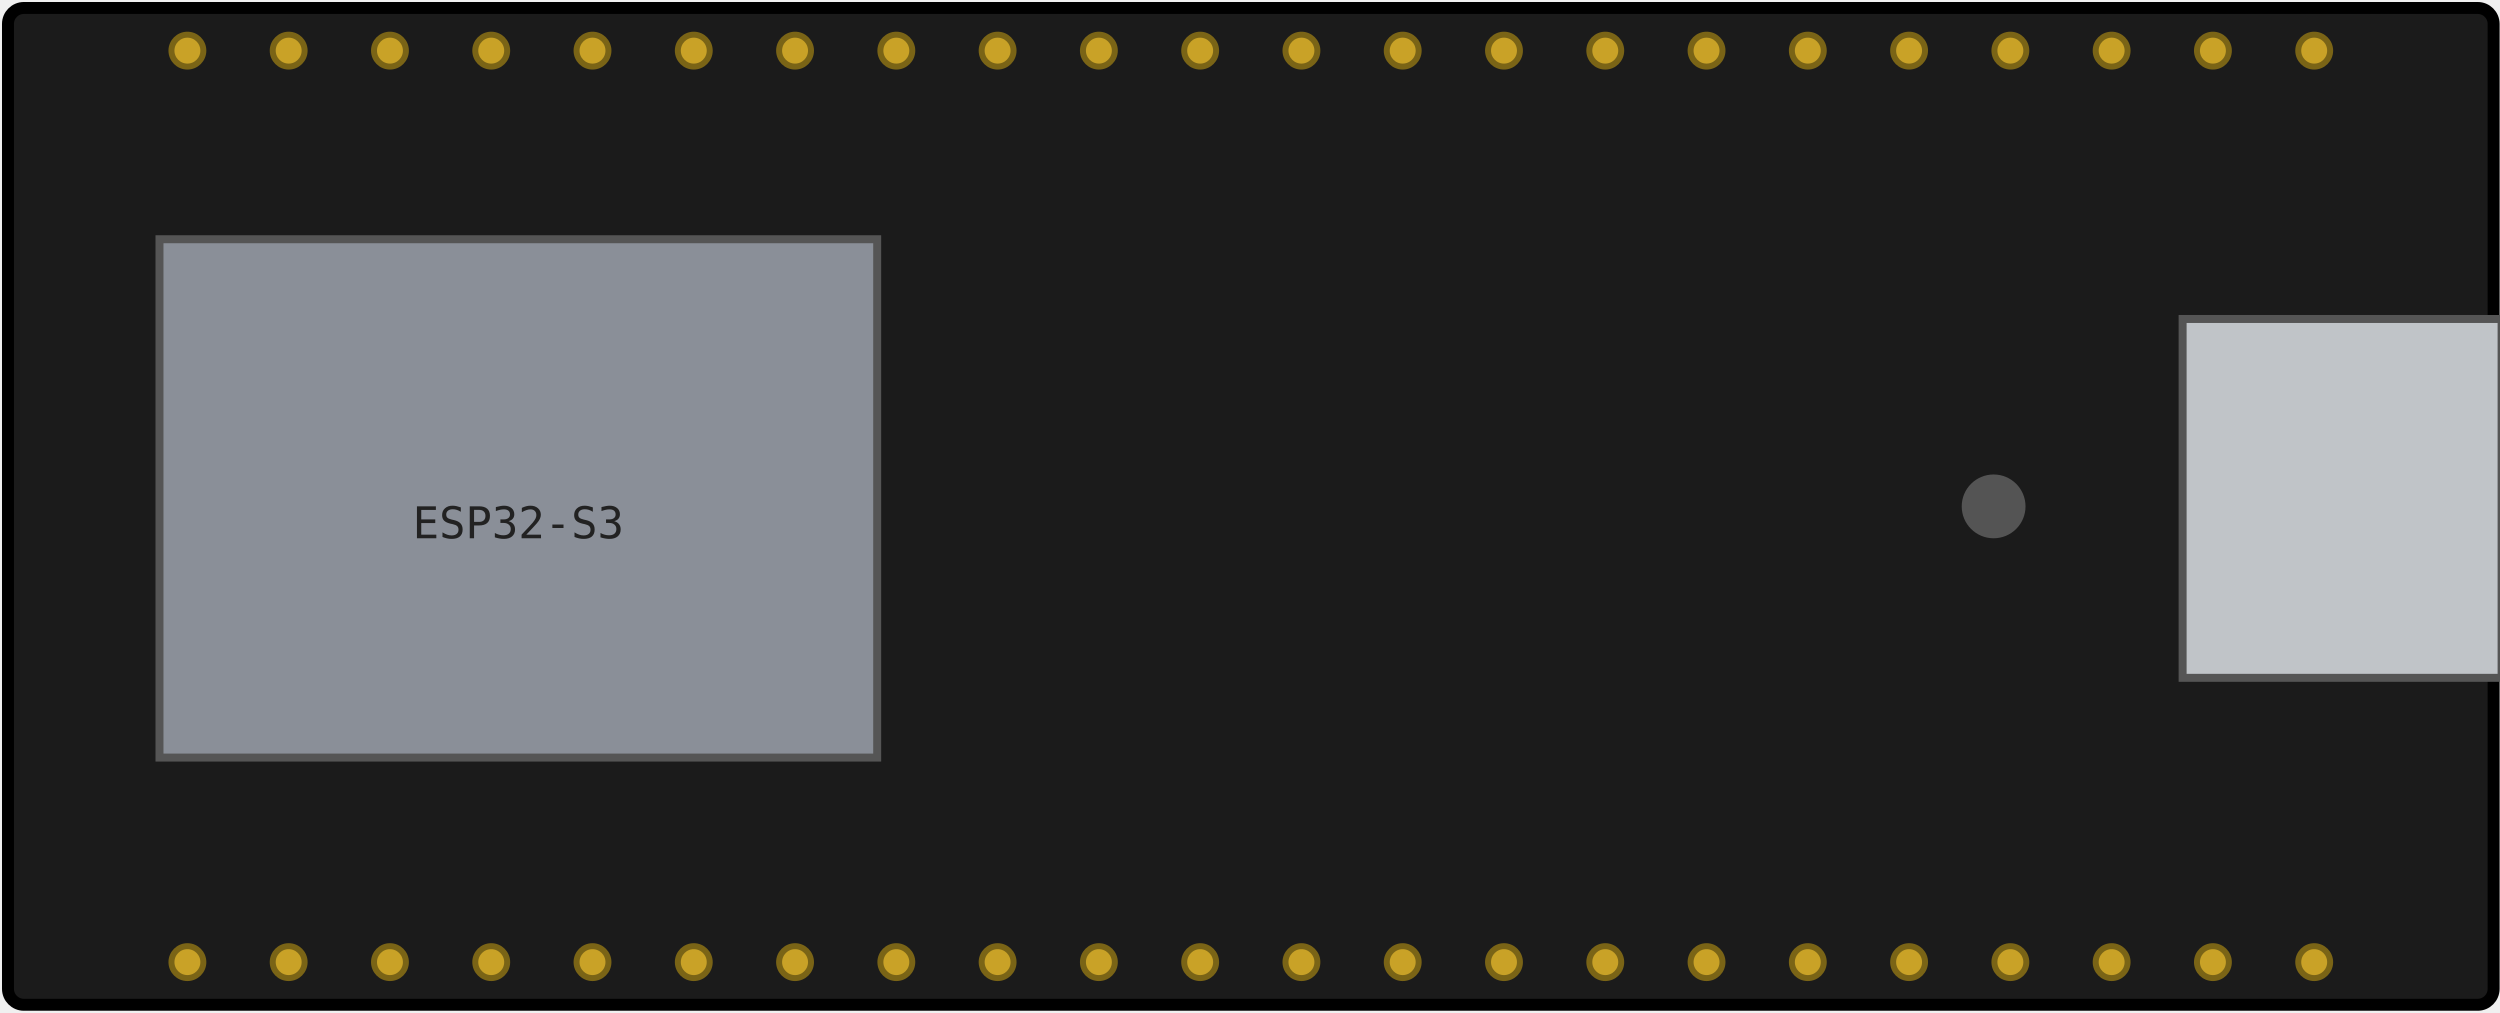
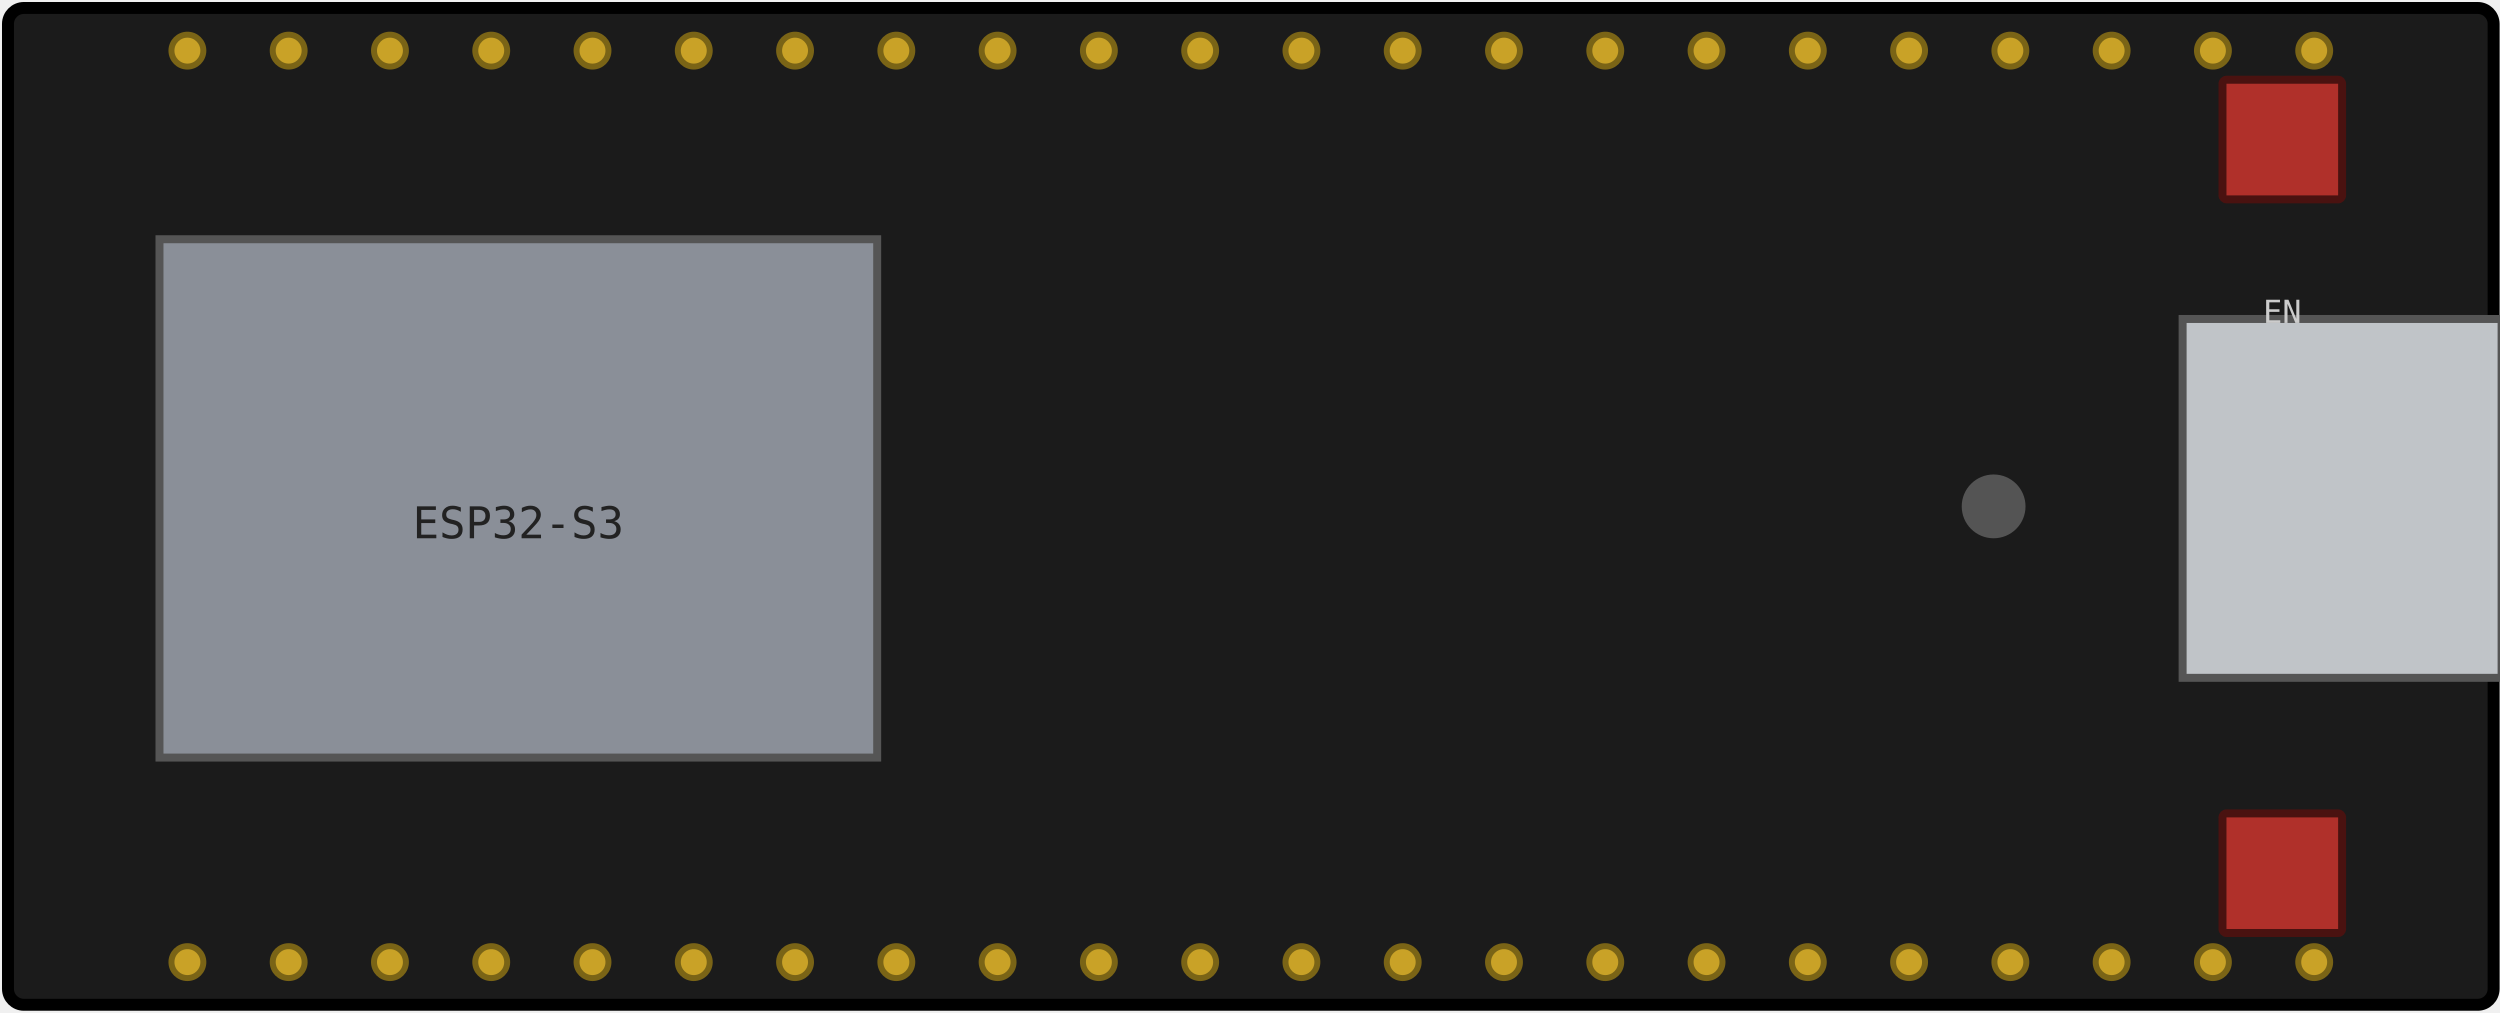
<svg xmlns="http://www.w3.org/2000/svg" width="627" height="254" viewBox="0 0 627 254">
  <rect x="2" y="2" width="623.4" height="250" rx="4" fill="#1b1b1b" stroke="#000" stroke-width="3" />
  <rect x="40" y="60" width="180" height="130" fill="#8a8f98" stroke="#555" stroke-width="2" />
  <text x="130" y="135" text-anchor="middle" font-family="monospace" font-size="11" fill="#222">ESP32-S3</text>
  <rect x="547.4" y="80" width="80" height="90" fill="#c0c4c8" stroke="#555" stroke-width="2" />
  <circle id="led" cx="500" cy="127" r="8" fill="#ffffff" opacity="0.25" />
+   <rect x="557.4" y="20" width="30" height="30" rx="1" fill="#b0302a" stroke="#4a1210" stroke-width="2" />
+   <text x="572.4" y="81" text-anchor="middle" font-family="monospace" font-size="8" fill="#ccc">EN</text>
+   <rect x="557.4" y="204" width="30" height="30" rx="1" fill="#b0302a" stroke="#4a1210" stroke-width="2" />
+   <text x="572.4" y="265" text-anchor="middle" font-family="monospace" font-size="8" fill="#ccc">BOOT</text>
  <circle cx="47" cy="241.3" r="4" fill="#c9a227" stroke="#7a6416" stroke-width="1.5" />
  <circle cx="72.4" cy="241.3" r="4" fill="#c9a227" stroke="#7a6416" stroke-width="1.5" />
  <circle cx="97.8" cy="241.3" r="4" fill="#c9a227" stroke="#7a6416" stroke-width="1.5" />
  <circle cx="123.2" cy="241.3" r="4" fill="#c9a227" stroke="#7a6416" stroke-width="1.5" />
  <circle cx="148.6" cy="241.3" r="4" fill="#c9a227" stroke="#7a6416" stroke-width="1.5" />
  <circle cx="174" cy="241.3" r="4" fill="#c9a227" stroke="#7a6416" stroke-width="1.5" />
  <circle cx="199.4" cy="241.3" r="4" fill="#c9a227" stroke="#7a6416" stroke-width="1.5" />
  <circle cx="224.8" cy="241.3" r="4" fill="#c9a227" stroke="#7a6416" stroke-width="1.5" />
  <circle cx="250.2" cy="241.3" r="4" fill="#c9a227" stroke="#7a6416" stroke-width="1.5" />
  <circle cx="275.6" cy="241.3" r="4" fill="#c9a227" stroke="#7a6416" stroke-width="1.5" />
  <circle cx="301" cy="241.3" r="4" fill="#c9a227" stroke="#7a6416" stroke-width="1.5" />
  <circle cx="326.4" cy="241.3" r="4" fill="#c9a227" stroke="#7a6416" stroke-width="1.5" />
  <circle cx="351.8" cy="241.3" r="4" fill="#c9a227" stroke="#7a6416" stroke-width="1.5" />
  <circle cx="377.2" cy="241.3" r="4" fill="#c9a227" stroke="#7a6416" stroke-width="1.5" />
  <circle cx="402.6" cy="241.3" r="4" fill="#c9a227" stroke="#7a6416" stroke-width="1.5" />
  <circle cx="428" cy="241.3" r="4" fill="#c9a227" stroke="#7a6416" stroke-width="1.5" />
  <circle cx="453.4" cy="241.3" r="4" fill="#c9a227" stroke="#7a6416" stroke-width="1.5" />
  <circle cx="478.8" cy="241.3" r="4" fill="#c9a227" stroke="#7a6416" stroke-width="1.5" />
  <circle cx="504.2" cy="241.3" r="4" fill="#c9a227" stroke="#7a6416" stroke-width="1.5" />
  <circle cx="529.6" cy="241.3" r="4" fill="#c9a227" stroke="#7a6416" stroke-width="1.5" />
  <circle cx="555" cy="241.3" r="4" fill="#c9a227" stroke="#7a6416" stroke-width="1.5" />
  <circle cx="580.4" cy="241.3" r="4" fill="#c9a227" stroke="#7a6416" stroke-width="1.5" />
  <circle cx="47" cy="12.7" r="4" fill="#c9a227" stroke="#7a6416" stroke-width="1.5" />
  <circle cx="72.4" cy="12.7" r="4" fill="#c9a227" stroke="#7a6416" stroke-width="1.5" />
  <circle cx="97.8" cy="12.7" r="4" fill="#c9a227" stroke="#7a6416" stroke-width="1.5" />
  <circle cx="123.2" cy="12.7" r="4" fill="#c9a227" stroke="#7a6416" stroke-width="1.5" />
  <circle cx="148.6" cy="12.7" r="4" fill="#c9a227" stroke="#7a6416" stroke-width="1.5" />
  <circle cx="174" cy="12.7" r="4" fill="#c9a227" stroke="#7a6416" stroke-width="1.5" />
  <circle cx="199.4" cy="12.7" r="4" fill="#c9a227" stroke="#7a6416" stroke-width="1.5" />
  <circle cx="224.8" cy="12.7" r="4" fill="#c9a227" stroke="#7a6416" stroke-width="1.5" />
  <circle cx="250.2" cy="12.7" r="4" fill="#c9a227" stroke="#7a6416" stroke-width="1.5" />
  <circle cx="275.6" cy="12.7" r="4" fill="#c9a227" stroke="#7a6416" stroke-width="1.5" />
  <circle cx="301" cy="12.7" r="4" fill="#c9a227" stroke="#7a6416" stroke-width="1.5" />
  <circle cx="326.4" cy="12.7" r="4" fill="#c9a227" stroke="#7a6416" stroke-width="1.5" />
  <circle cx="351.8" cy="12.7" r="4" fill="#c9a227" stroke="#7a6416" stroke-width="1.5" />
  <circle cx="377.2" cy="12.7" r="4" fill="#c9a227" stroke="#7a6416" stroke-width="1.5" />
  <circle cx="402.6" cy="12.7" r="4" fill="#c9a227" stroke="#7a6416" stroke-width="1.5" />
  <circle cx="428" cy="12.7" r="4" fill="#c9a227" stroke="#7a6416" stroke-width="1.5" />
  <circle cx="453.4" cy="12.7" r="4" fill="#c9a227" stroke="#7a6416" stroke-width="1.5" />
  <circle cx="478.8" cy="12.7" r="4" fill="#c9a227" stroke="#7a6416" stroke-width="1.5" />
  <circle cx="504.2" cy="12.7" r="4" fill="#c9a227" stroke="#7a6416" stroke-width="1.5" />
  <circle cx="529.6" cy="12.7" r="4" fill="#c9a227" stroke="#7a6416" stroke-width="1.5" />
  <circle cx="555" cy="12.7" r="4" fill="#c9a227" stroke="#7a6416" stroke-width="1.5" />
  <circle cx="580.4" cy="12.7" r="4" fill="#c9a227" stroke="#7a6416" stroke-width="1.5" />
</svg>
